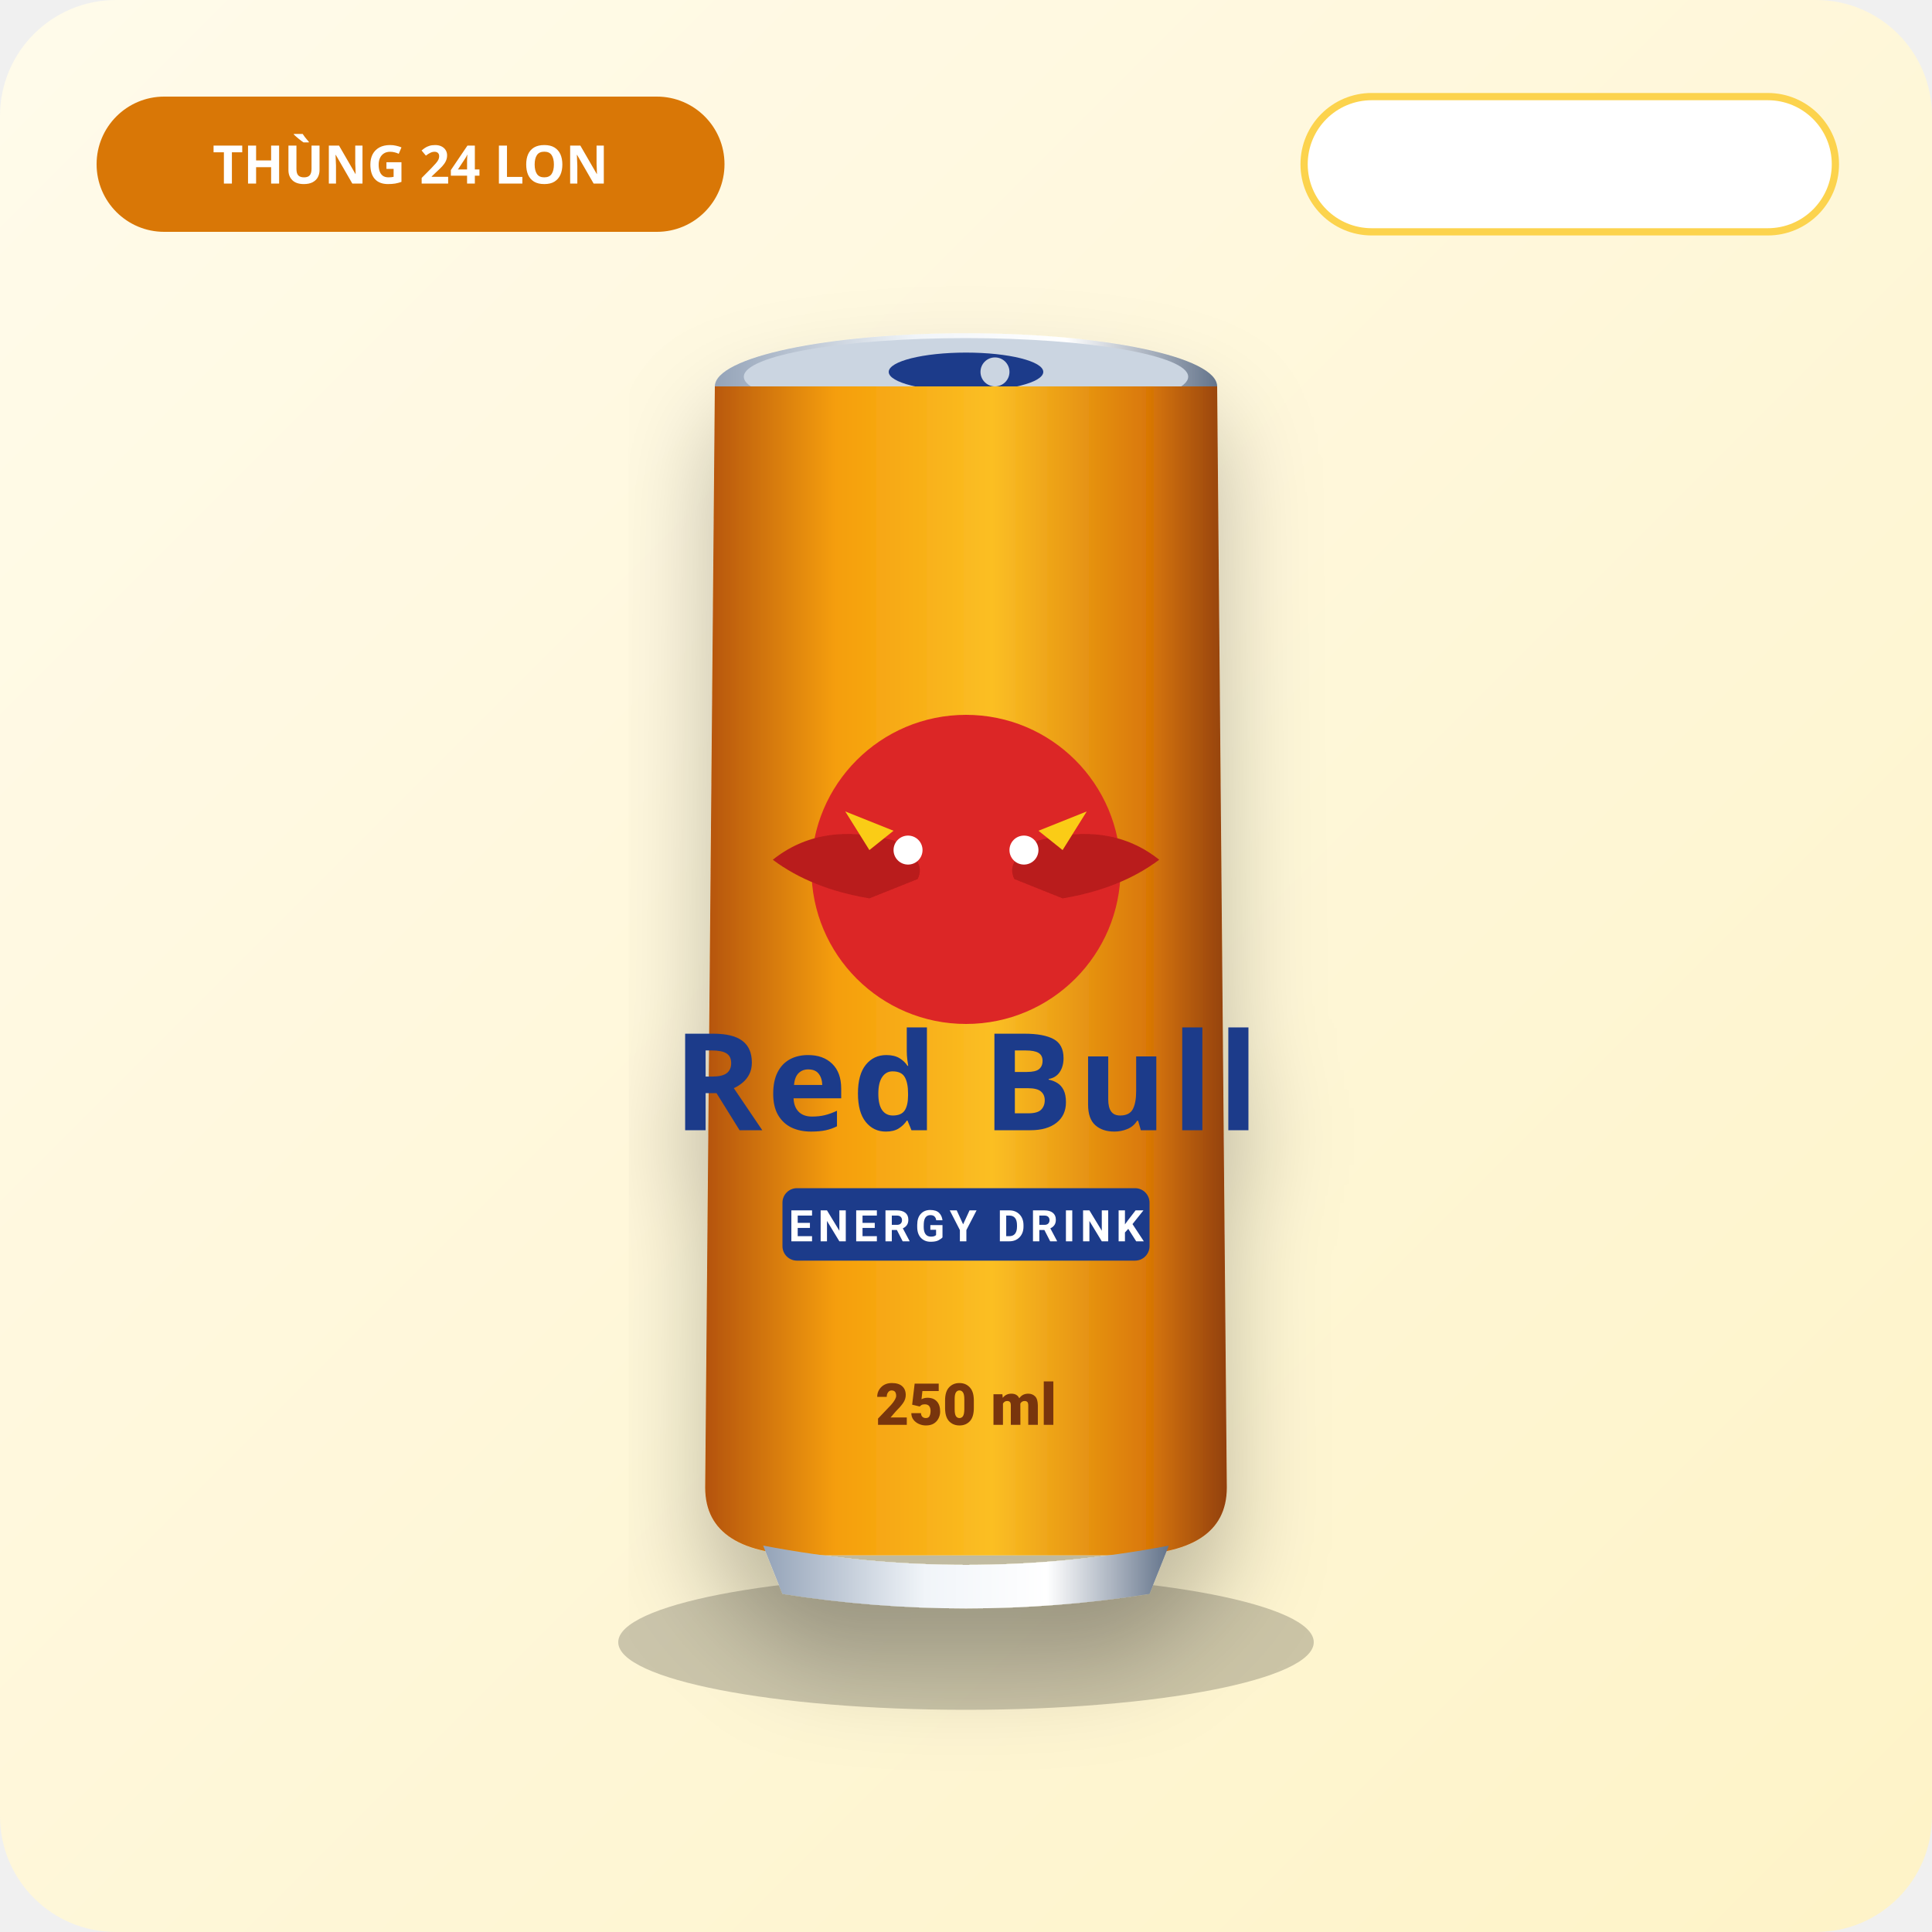
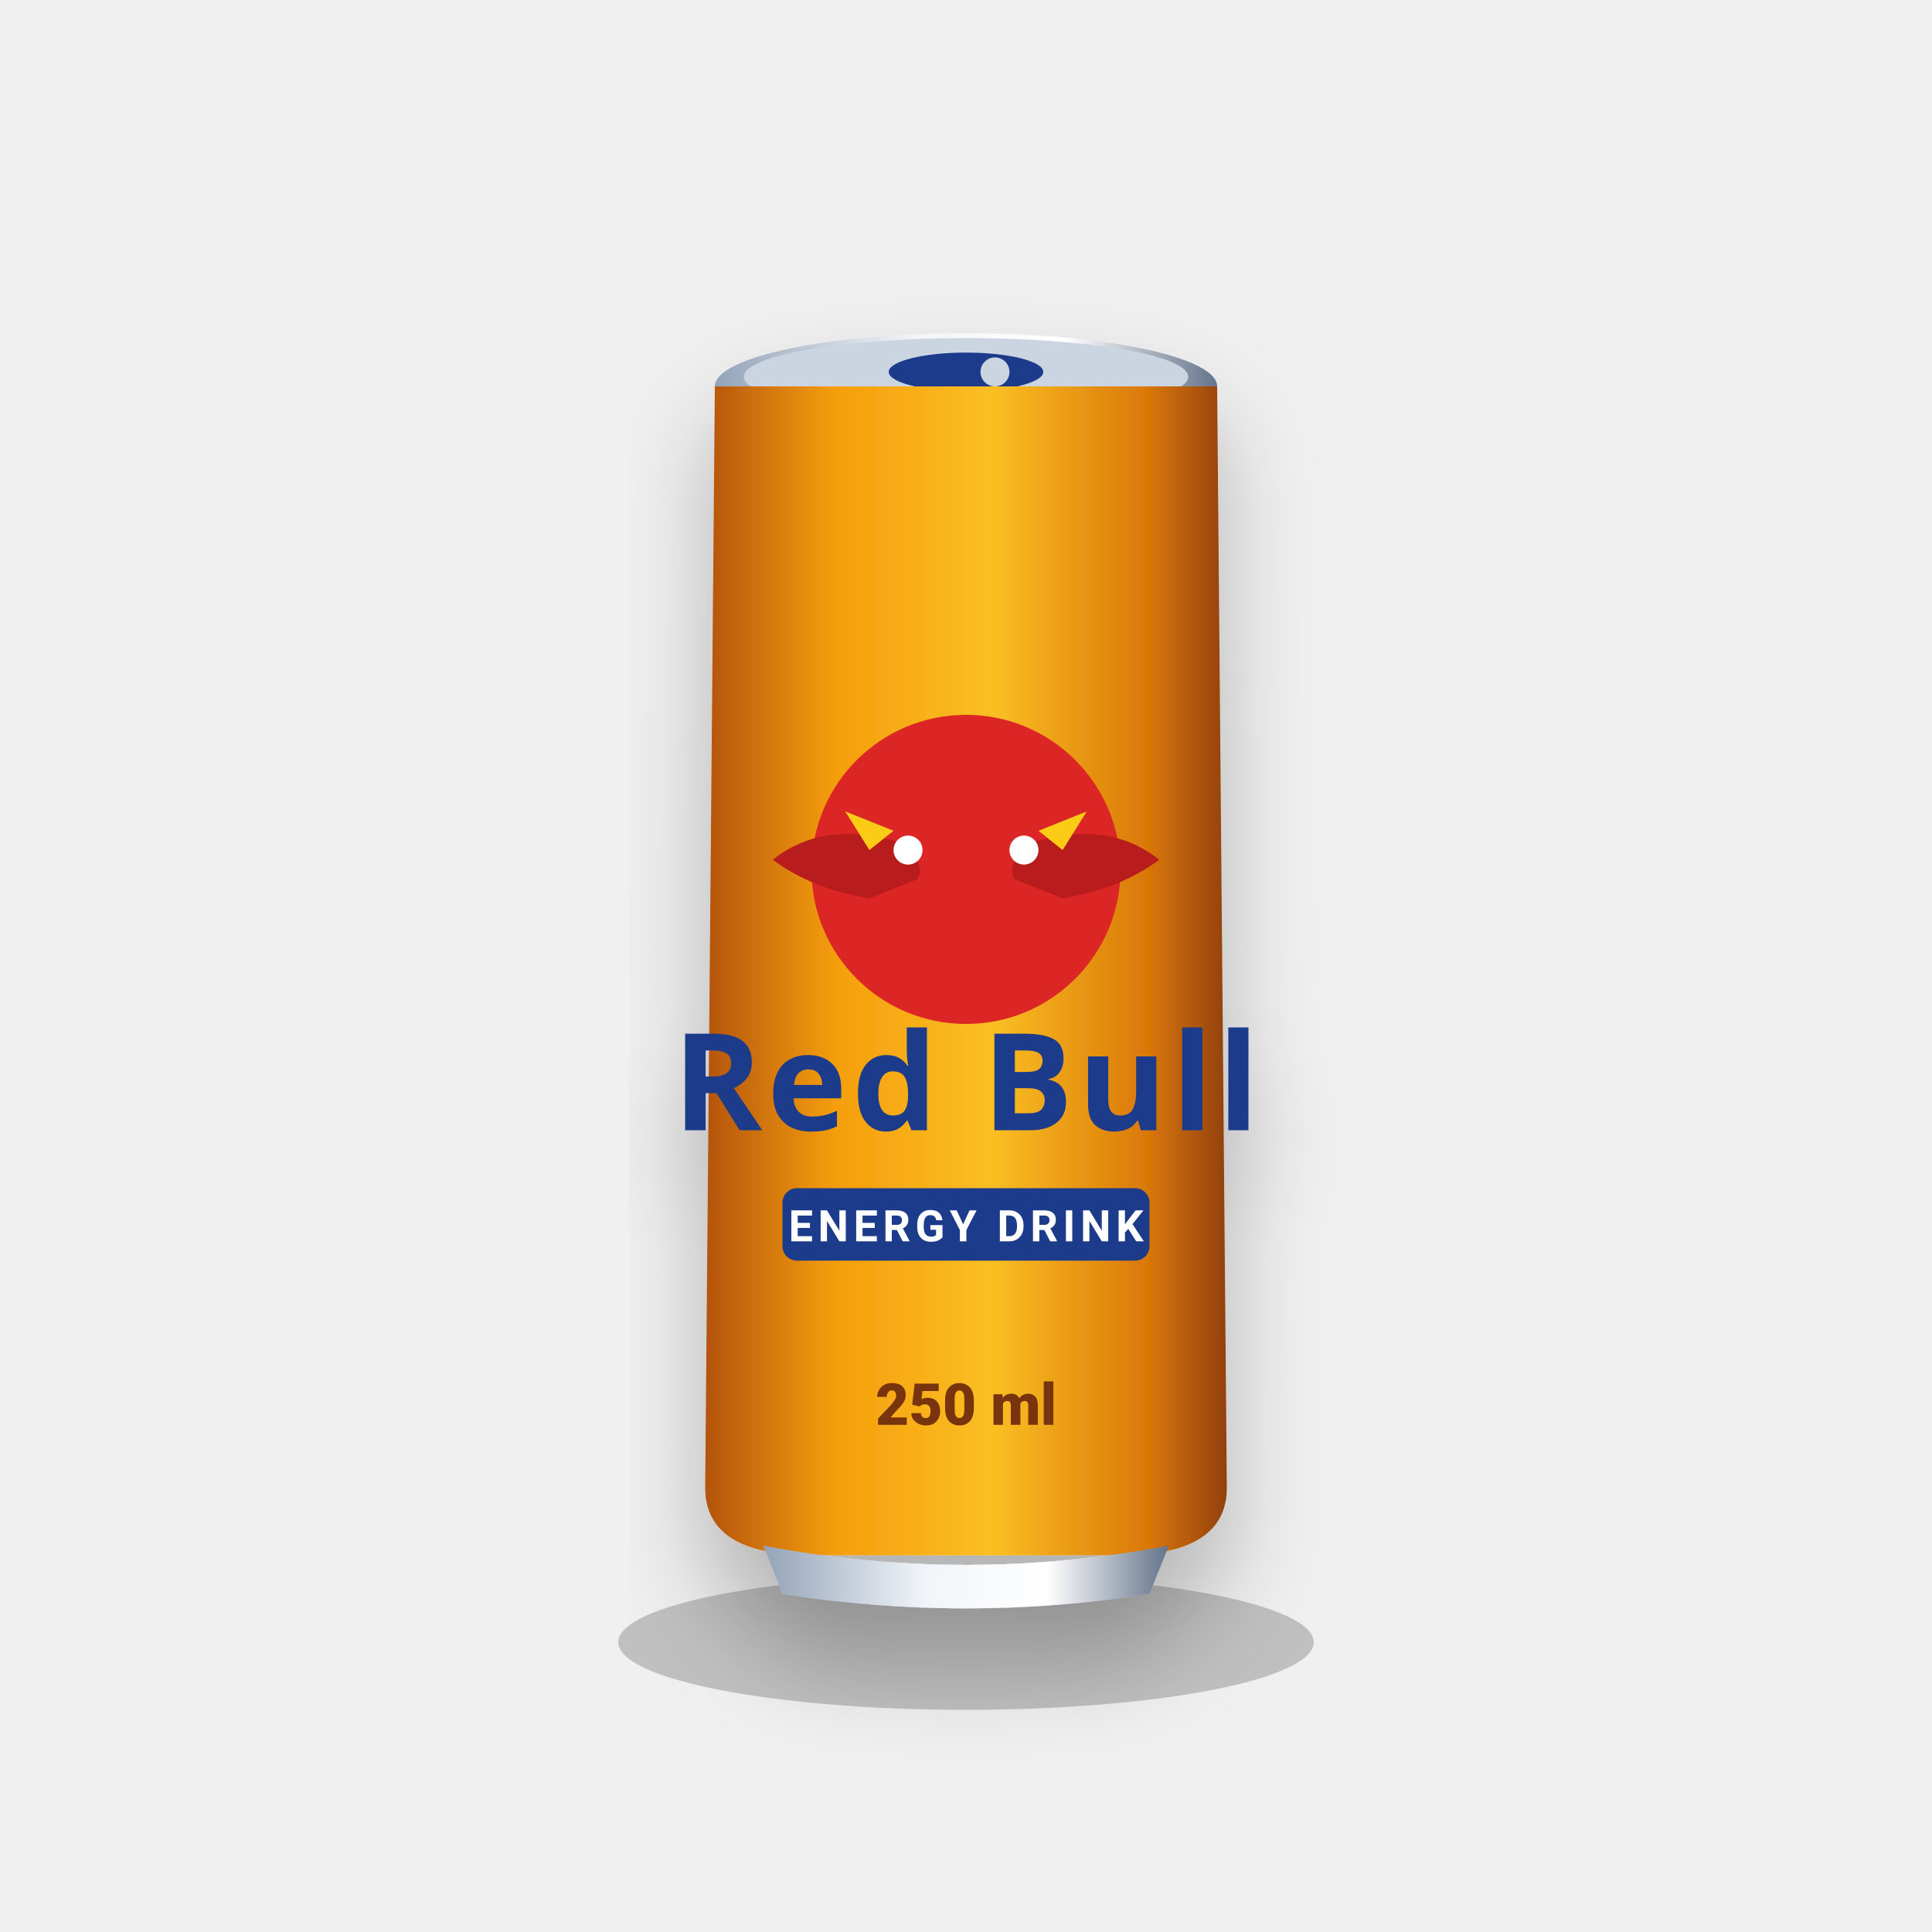
<svg xmlns="http://www.w3.org/2000/svg" viewBox="0 0 400 400" width="100%" height="100%">
  <defs>
    <linearGradient id="bg" x1="0" y1="0" x2="1" y2="1">
      <stop offset="0%" stop-color="#fffbeb" />
      <stop offset="100%" stop-color="#fef3c7" />
    </linearGradient>
    <linearGradient id="goldBody" x1="0" y1="0" x2="1" y2="0">
      <stop offset="0%" stop-color="#b45309" />
      <stop offset="25%" stop-color="#f59e0b" />
      <stop offset="55%" stop-color="#fbbf24" />
      <stop offset="85%" stop-color="#d97706" />
      <stop offset="100%" stop-color="#92400e" />
    </linearGradient>
    <linearGradient id="metalTop" x1="0" y1="0" x2="1" y2="0">
      <stop offset="0%" stop-color="#94a3b8" />
      <stop offset="40%" stop-color="#f1f5f9" />
      <stop offset="70%" stop-color="#ffffff" />
      <stop offset="100%" stop-color="#64748b" />
    </linearGradient>
    <filter id="shadow" x="-10%" y="-10%" width="130%" height="130%">
      <feDropShadow dx="0" dy="12" stdDeviation="10" flood-opacity="0.25" />
    </filter>
  </defs>
-   <rect width="400" height="400" rx="24" fill="url(#bg)" />
  <ellipse cx="200" cy="340" rx="72" ry="14" fill="#000000" opacity="0.2" />
  <g filter="url(#shadow)">
    <ellipse cx="200" cy="80" rx="52" ry="11" fill="url(#metalTop)" />
    <ellipse cx="200" cy="78" rx="46" ry="8" fill="#cbd5e1" />
    <ellipse cx="200" cy="77" rx="16" ry="4" fill="#1e3a8a" />
    <circle cx="206" cy="77" r="3" fill="#cbd5e1" />
    <path d="M 148 80 L 146 308 Q 146 322 168 322 L 232 322 Q 254 322 254 308 L 252 80 Z" fill="url(#goldBody)" />
    <path d="M 158 320 Q 200 328 242 320 L 238 330 Q 200 336 162 330 Z" fill="url(#metalTop)" />
    <circle cx="200" cy="180" r="32" fill="#dc2626" />
    <path d="M 160 178 Q 170 170 185 174 Q 192 178 190 182 L 180 186 Q 168 184 160 178 Z" fill="#b91c1c" />
    <circle cx="188" cy="176" r="3" fill="#ffffff" />
    <path d="M 175 168 L 185 172 L 180 176 Z" fill="#facc15" />
    <path d="M 240 178 Q 230 170 215 174 Q 208 178 210 182 L 220 186 Q 232 184 240 178 Z" fill="#b91c1c" />
    <circle cx="212" cy="176" r="3" fill="#ffffff" />
    <path d="M 225 168 L 215 172 L 220 176 Z" fill="#facc15" />
    <text x="200" y="234" font-family="'Impact', 'Arial Black', sans-serif" font-size="28" font-weight="900" fill="#1e3a8a" text-anchor="middle" letter-spacing="1">Red Bull</text>
    <rect x="162" y="246" width="76" height="15" rx="3" fill="#1e3a8a" />
    <text x="200" y="257" font-family="'Segoe UI', Roboto, sans-serif" font-size="9" font-weight="bold" fill="#ffffff" text-anchor="middle" letter-spacing="1">ENERGY DRINK</text>
    <text x="200" y="295" font-family="'Segoe UI', Roboto, sans-serif" font-size="12" font-weight="900" fill="#78350f" text-anchor="middle">250 ml</text>
  </g>
-   <g transform="translate(20, 20)">
-     <rect width="130" height="28" rx="14" fill="#d97706" />
-     <text x="65" y="18" font-family="'Segoe UI', sans-serif" font-size="11" font-weight="bold" fill="#ffffff" text-anchor="middle">THÙNG 24 LON</text>
-   </g>
-   <g transform="translate(270, 20)">
-     <rect width="110" height="28" rx="14" fill="#ffffff" stroke="#fcd34d" stroke-width="1.5" />
-     <text x="325" y="18" font-family="'Segoe UI', sans-serif" font-size="11" font-weight="bold" fill="#b45309" text-anchor="middle">LON VÀNG 250ML</text>
-   </g>
</svg>
